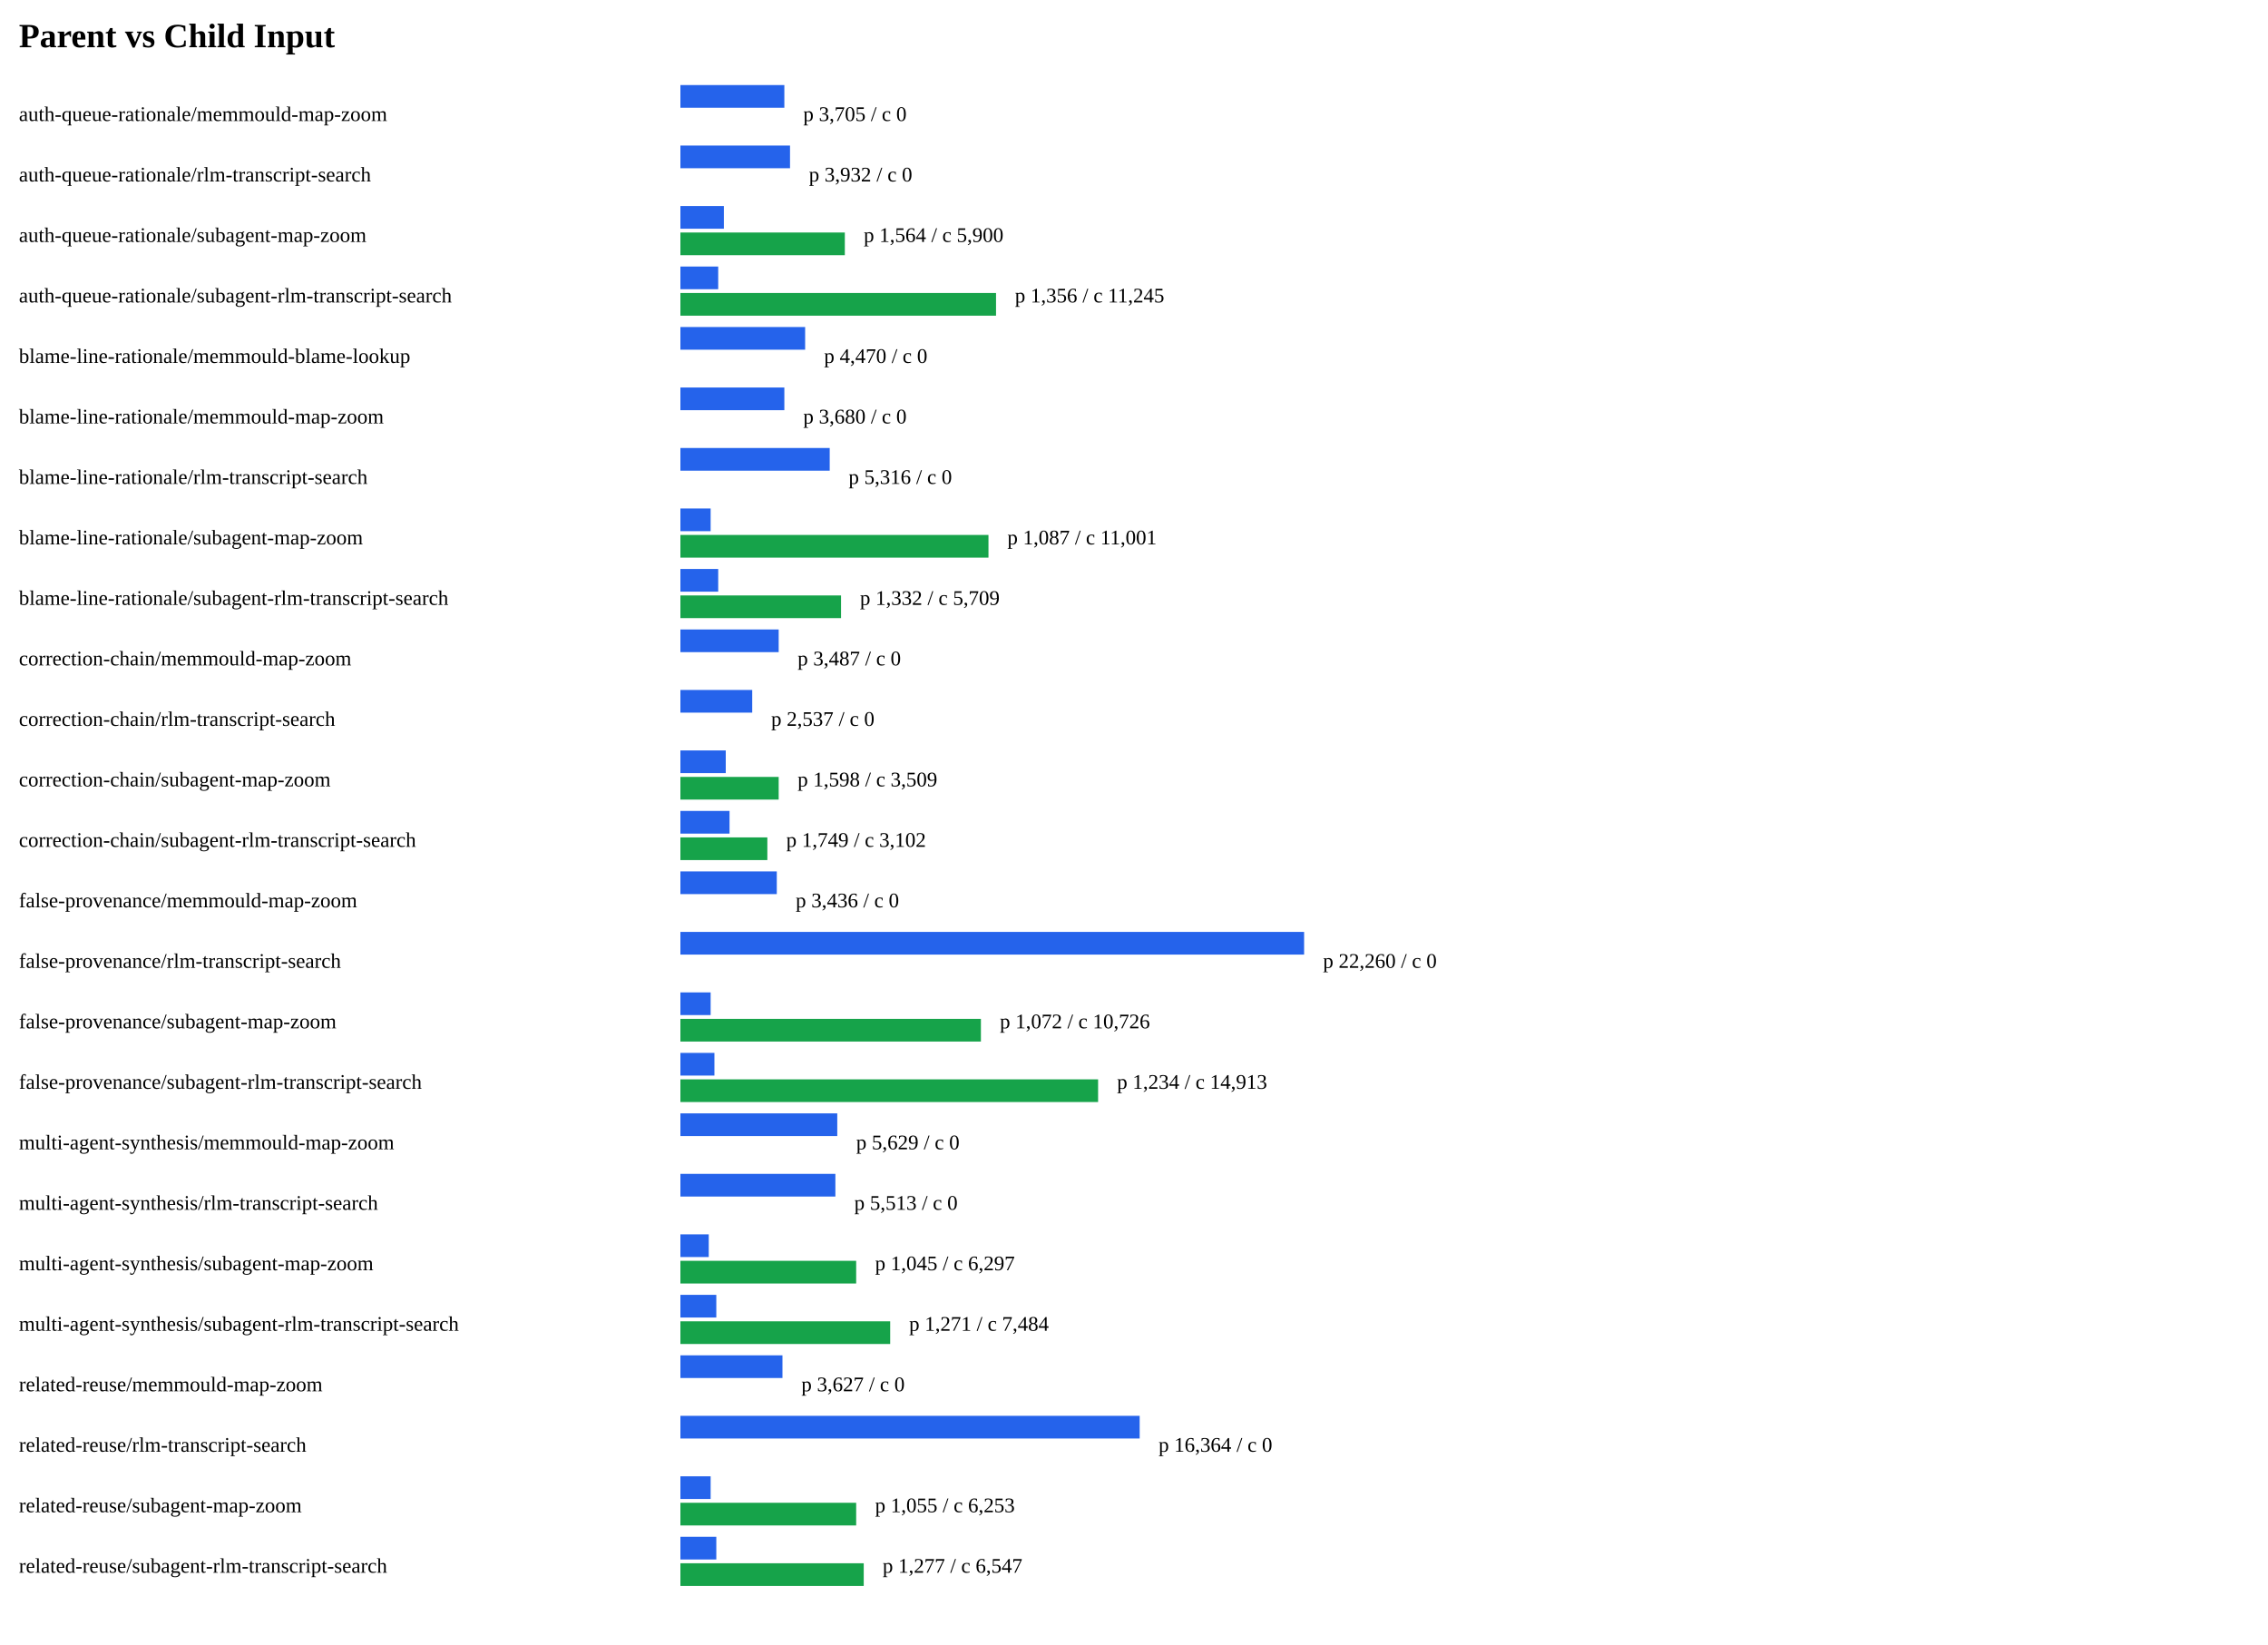
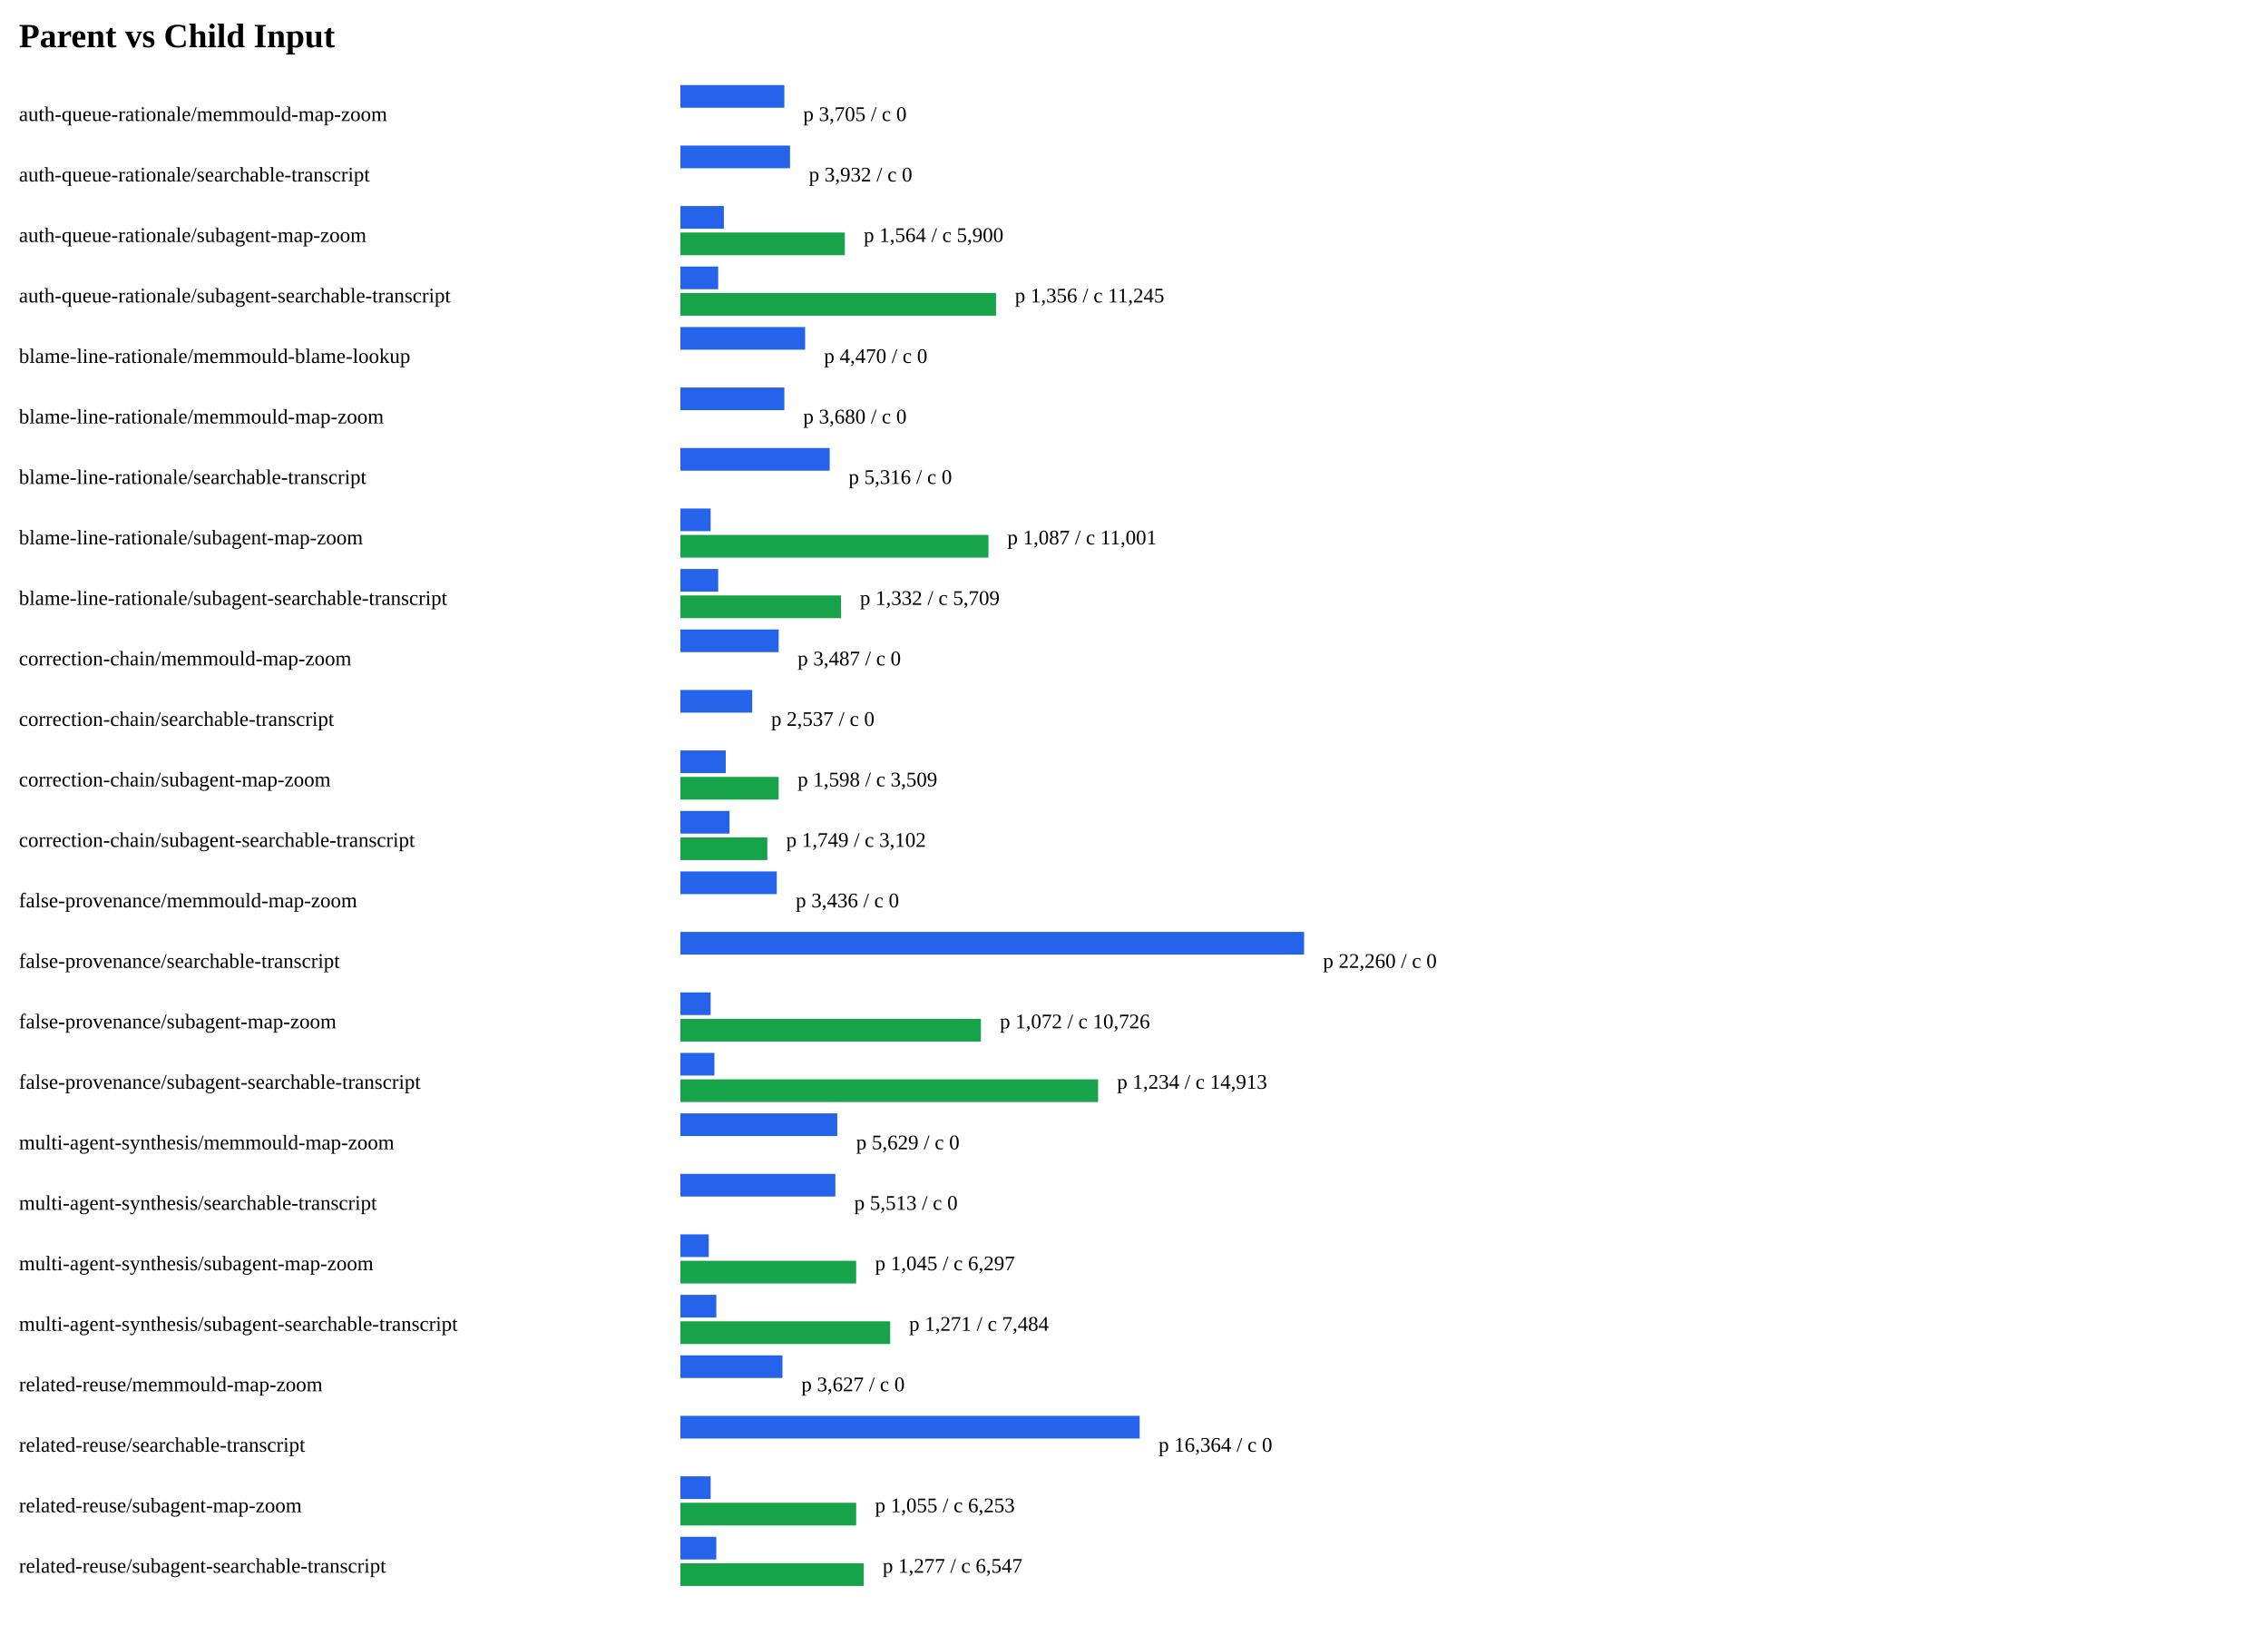
<svg xmlns="http://www.w3.org/2000/svg" width="1200" height="870">
  <text x="10" y="25" font-size="18" font-weight="bold">Parent vs Child Input</text>
  <text x="10" y="64" font-size="11">auth-queue-rationale/memmould-map-zoom</text>
  <rect x="360" y="45" width="55" height="12" fill="#2563eb" />
  <rect x="360" y="59" width="0" height="12" fill="#16a34a" />
  <text x="425" y="64" font-size="11">p 3,705 / c 0</text>
-   <text x="10" y="96" font-size="11">auth-queue-rationale/rlm-transcript-search</text>
+   <text x="10" y="96" font-size="11">auth-queue-rationale/searchable-transcript</text>
  <rect x="360" y="77" width="58" height="12" fill="#2563eb" />
  <rect x="360" y="91" width="0" height="12" fill="#16a34a" />
  <text x="428" y="96" font-size="11">p 3,932 / c 0</text>
  <text x="10" y="128" font-size="11">auth-queue-rationale/subagent-map-zoom</text>
  <rect x="360" y="109" width="23" height="12" fill="#2563eb" />
  <rect x="360" y="123" width="87" height="12" fill="#16a34a" />
  <text x="457" y="128" font-size="11">p 1,564 / c 5,900</text>
-   <text x="10" y="160" font-size="11">auth-queue-rationale/subagent-rlm-transcript-search</text>
+   <text x="10" y="160" font-size="11">auth-queue-rationale/subagent-searchable-transcript</text>
  <rect x="360" y="141" width="20" height="12" fill="#2563eb" />
  <rect x="360" y="155" width="167" height="12" fill="#16a34a" />
  <text x="537" y="160" font-size="11">p 1,356 / c 11,245</text>
  <text x="10" y="192" font-size="11">blame-line-rationale/memmould-blame-lookup</text>
  <rect x="360" y="173" width="66" height="12" fill="#2563eb" />
  <rect x="360" y="187" width="0" height="12" fill="#16a34a" />
  <text x="436" y="192" font-size="11">p 4,470 / c 0</text>
  <text x="10" y="224" font-size="11">blame-line-rationale/memmould-map-zoom</text>
  <rect x="360" y="205" width="55" height="12" fill="#2563eb" />
  <rect x="360" y="219" width="0" height="12" fill="#16a34a" />
  <text x="425" y="224" font-size="11">p 3,680 / c 0</text>
-   <text x="10" y="256" font-size="11">blame-line-rationale/rlm-transcript-search</text>
+   <text x="10" y="256" font-size="11">blame-line-rationale/searchable-transcript</text>
  <rect x="360" y="237" width="79" height="12" fill="#2563eb" />
  <rect x="360" y="251" width="0" height="12" fill="#16a34a" />
  <text x="449" y="256" font-size="11">p 5,316 / c 0</text>
  <text x="10" y="288" font-size="11">blame-line-rationale/subagent-map-zoom</text>
  <rect x="360" y="269" width="16" height="12" fill="#2563eb" />
  <rect x="360" y="283" width="163" height="12" fill="#16a34a" />
  <text x="533" y="288" font-size="11">p 1,087 / c 11,001</text>
-   <text x="10" y="320" font-size="11">blame-line-rationale/subagent-rlm-transcript-search</text>
+   <text x="10" y="320" font-size="11">blame-line-rationale/subagent-searchable-transcript</text>
  <rect x="360" y="301" width="20" height="12" fill="#2563eb" />
  <rect x="360" y="315" width="85" height="12" fill="#16a34a" />
  <text x="455" y="320" font-size="11">p 1,332 / c 5,709</text>
  <text x="10" y="352" font-size="11">correction-chain/memmould-map-zoom</text>
  <rect x="360" y="333" width="52" height="12" fill="#2563eb" />
  <rect x="360" y="347" width="0" height="12" fill="#16a34a" />
  <text x="422" y="352" font-size="11">p 3,487 / c 0</text>
-   <text x="10" y="384" font-size="11">correction-chain/rlm-transcript-search</text>
+   <text x="10" y="384" font-size="11">correction-chain/searchable-transcript</text>
  <rect x="360" y="365" width="38" height="12" fill="#2563eb" />
  <rect x="360" y="379" width="0" height="12" fill="#16a34a" />
  <text x="408" y="384" font-size="11">p 2,537 / c 0</text>
  <text x="10" y="416" font-size="11">correction-chain/subagent-map-zoom</text>
  <rect x="360" y="397" width="24" height="12" fill="#2563eb" />
  <rect x="360" y="411" width="52" height="12" fill="#16a34a" />
  <text x="422" y="416" font-size="11">p 1,598 / c 3,509</text>
-   <text x="10" y="448" font-size="11">correction-chain/subagent-rlm-transcript-search</text>
+   <text x="10" y="448" font-size="11">correction-chain/subagent-searchable-transcript</text>
  <rect x="360" y="429" width="26" height="12" fill="#2563eb" />
  <rect x="360" y="443" width="46" height="12" fill="#16a34a" />
  <text x="416" y="448" font-size="11">p 1,749 / c 3,102</text>
  <text x="10" y="480" font-size="11">false-provenance/memmould-map-zoom</text>
  <rect x="360" y="461" width="51" height="12" fill="#2563eb" />
  <rect x="360" y="475" width="0" height="12" fill="#16a34a" />
  <text x="421" y="480" font-size="11">p 3,436 / c 0</text>
-   <text x="10" y="512" font-size="11">false-provenance/rlm-transcript-search</text>
+   <text x="10" y="512" font-size="11">false-provenance/searchable-transcript</text>
  <rect x="360" y="493" width="330" height="12" fill="#2563eb" />
  <rect x="360" y="507" width="0" height="12" fill="#16a34a" />
  <text x="700" y="512" font-size="11">p 22,260 / c 0</text>
  <text x="10" y="544" font-size="11">false-provenance/subagent-map-zoom</text>
  <rect x="360" y="525" width="16" height="12" fill="#2563eb" />
  <rect x="360" y="539" width="159" height="12" fill="#16a34a" />
  <text x="529" y="544" font-size="11">p 1,072 / c 10,726</text>
-   <text x="10" y="576" font-size="11">false-provenance/subagent-rlm-transcript-search</text>
+   <text x="10" y="576" font-size="11">false-provenance/subagent-searchable-transcript</text>
  <rect x="360" y="557" width="18" height="12" fill="#2563eb" />
  <rect x="360" y="571" width="221" height="12" fill="#16a34a" />
  <text x="591" y="576" font-size="11">p 1,234 / c 14,913</text>
  <text x="10" y="608" font-size="11">multi-agent-synthesis/memmould-map-zoom</text>
  <rect x="360" y="589" width="83" height="12" fill="#2563eb" />
  <rect x="360" y="603" width="0" height="12" fill="#16a34a" />
  <text x="453" y="608" font-size="11">p 5,629 / c 0</text>
-   <text x="10" y="640" font-size="11">multi-agent-synthesis/rlm-transcript-search</text>
+   <text x="10" y="640" font-size="11">multi-agent-synthesis/searchable-transcript</text>
  <rect x="360" y="621" width="82" height="12" fill="#2563eb" />
  <rect x="360" y="635" width="0" height="12" fill="#16a34a" />
  <text x="452" y="640" font-size="11">p 5,513 / c 0</text>
  <text x="10" y="672" font-size="11">multi-agent-synthesis/subagent-map-zoom</text>
  <rect x="360" y="653" width="15" height="12" fill="#2563eb" />
  <rect x="360" y="667" width="93" height="12" fill="#16a34a" />
  <text x="463" y="672" font-size="11">p 1,045 / c 6,297</text>
-   <text x="10" y="704" font-size="11">multi-agent-synthesis/subagent-rlm-transcript-search</text>
+   <text x="10" y="704" font-size="11">multi-agent-synthesis/subagent-searchable-transcript</text>
  <rect x="360" y="685" width="19" height="12" fill="#2563eb" />
  <rect x="360" y="699" width="111" height="12" fill="#16a34a" />
  <text x="481" y="704" font-size="11">p 1,271 / c 7,484</text>
  <text x="10" y="736" font-size="11">related-reuse/memmould-map-zoom</text>
  <rect x="360" y="717" width="54" height="12" fill="#2563eb" />
  <rect x="360" y="731" width="0" height="12" fill="#16a34a" />
  <text x="424" y="736" font-size="11">p 3,627 / c 0</text>
-   <text x="10" y="768" font-size="11">related-reuse/rlm-transcript-search</text>
+   <text x="10" y="768" font-size="11">related-reuse/searchable-transcript</text>
  <rect x="360" y="749" width="243" height="12" fill="#2563eb" />
  <rect x="360" y="763" width="0" height="12" fill="#16a34a" />
  <text x="613" y="768" font-size="11">p 16,364 / c 0</text>
  <text x="10" y="800" font-size="11">related-reuse/subagent-map-zoom</text>
  <rect x="360" y="781" width="16" height="12" fill="#2563eb" />
  <rect x="360" y="795" width="93" height="12" fill="#16a34a" />
  <text x="463" y="800" font-size="11">p 1,055 / c 6,253</text>
-   <text x="10" y="832" font-size="11">related-reuse/subagent-rlm-transcript-search</text>
+   <text x="10" y="832" font-size="11">related-reuse/subagent-searchable-transcript</text>
  <rect x="360" y="813" width="19" height="12" fill="#2563eb" />
  <rect x="360" y="827" width="97" height="12" fill="#16a34a" />
  <text x="467" y="832" font-size="11">p 1,277 / c 6,547</text>
</svg>
